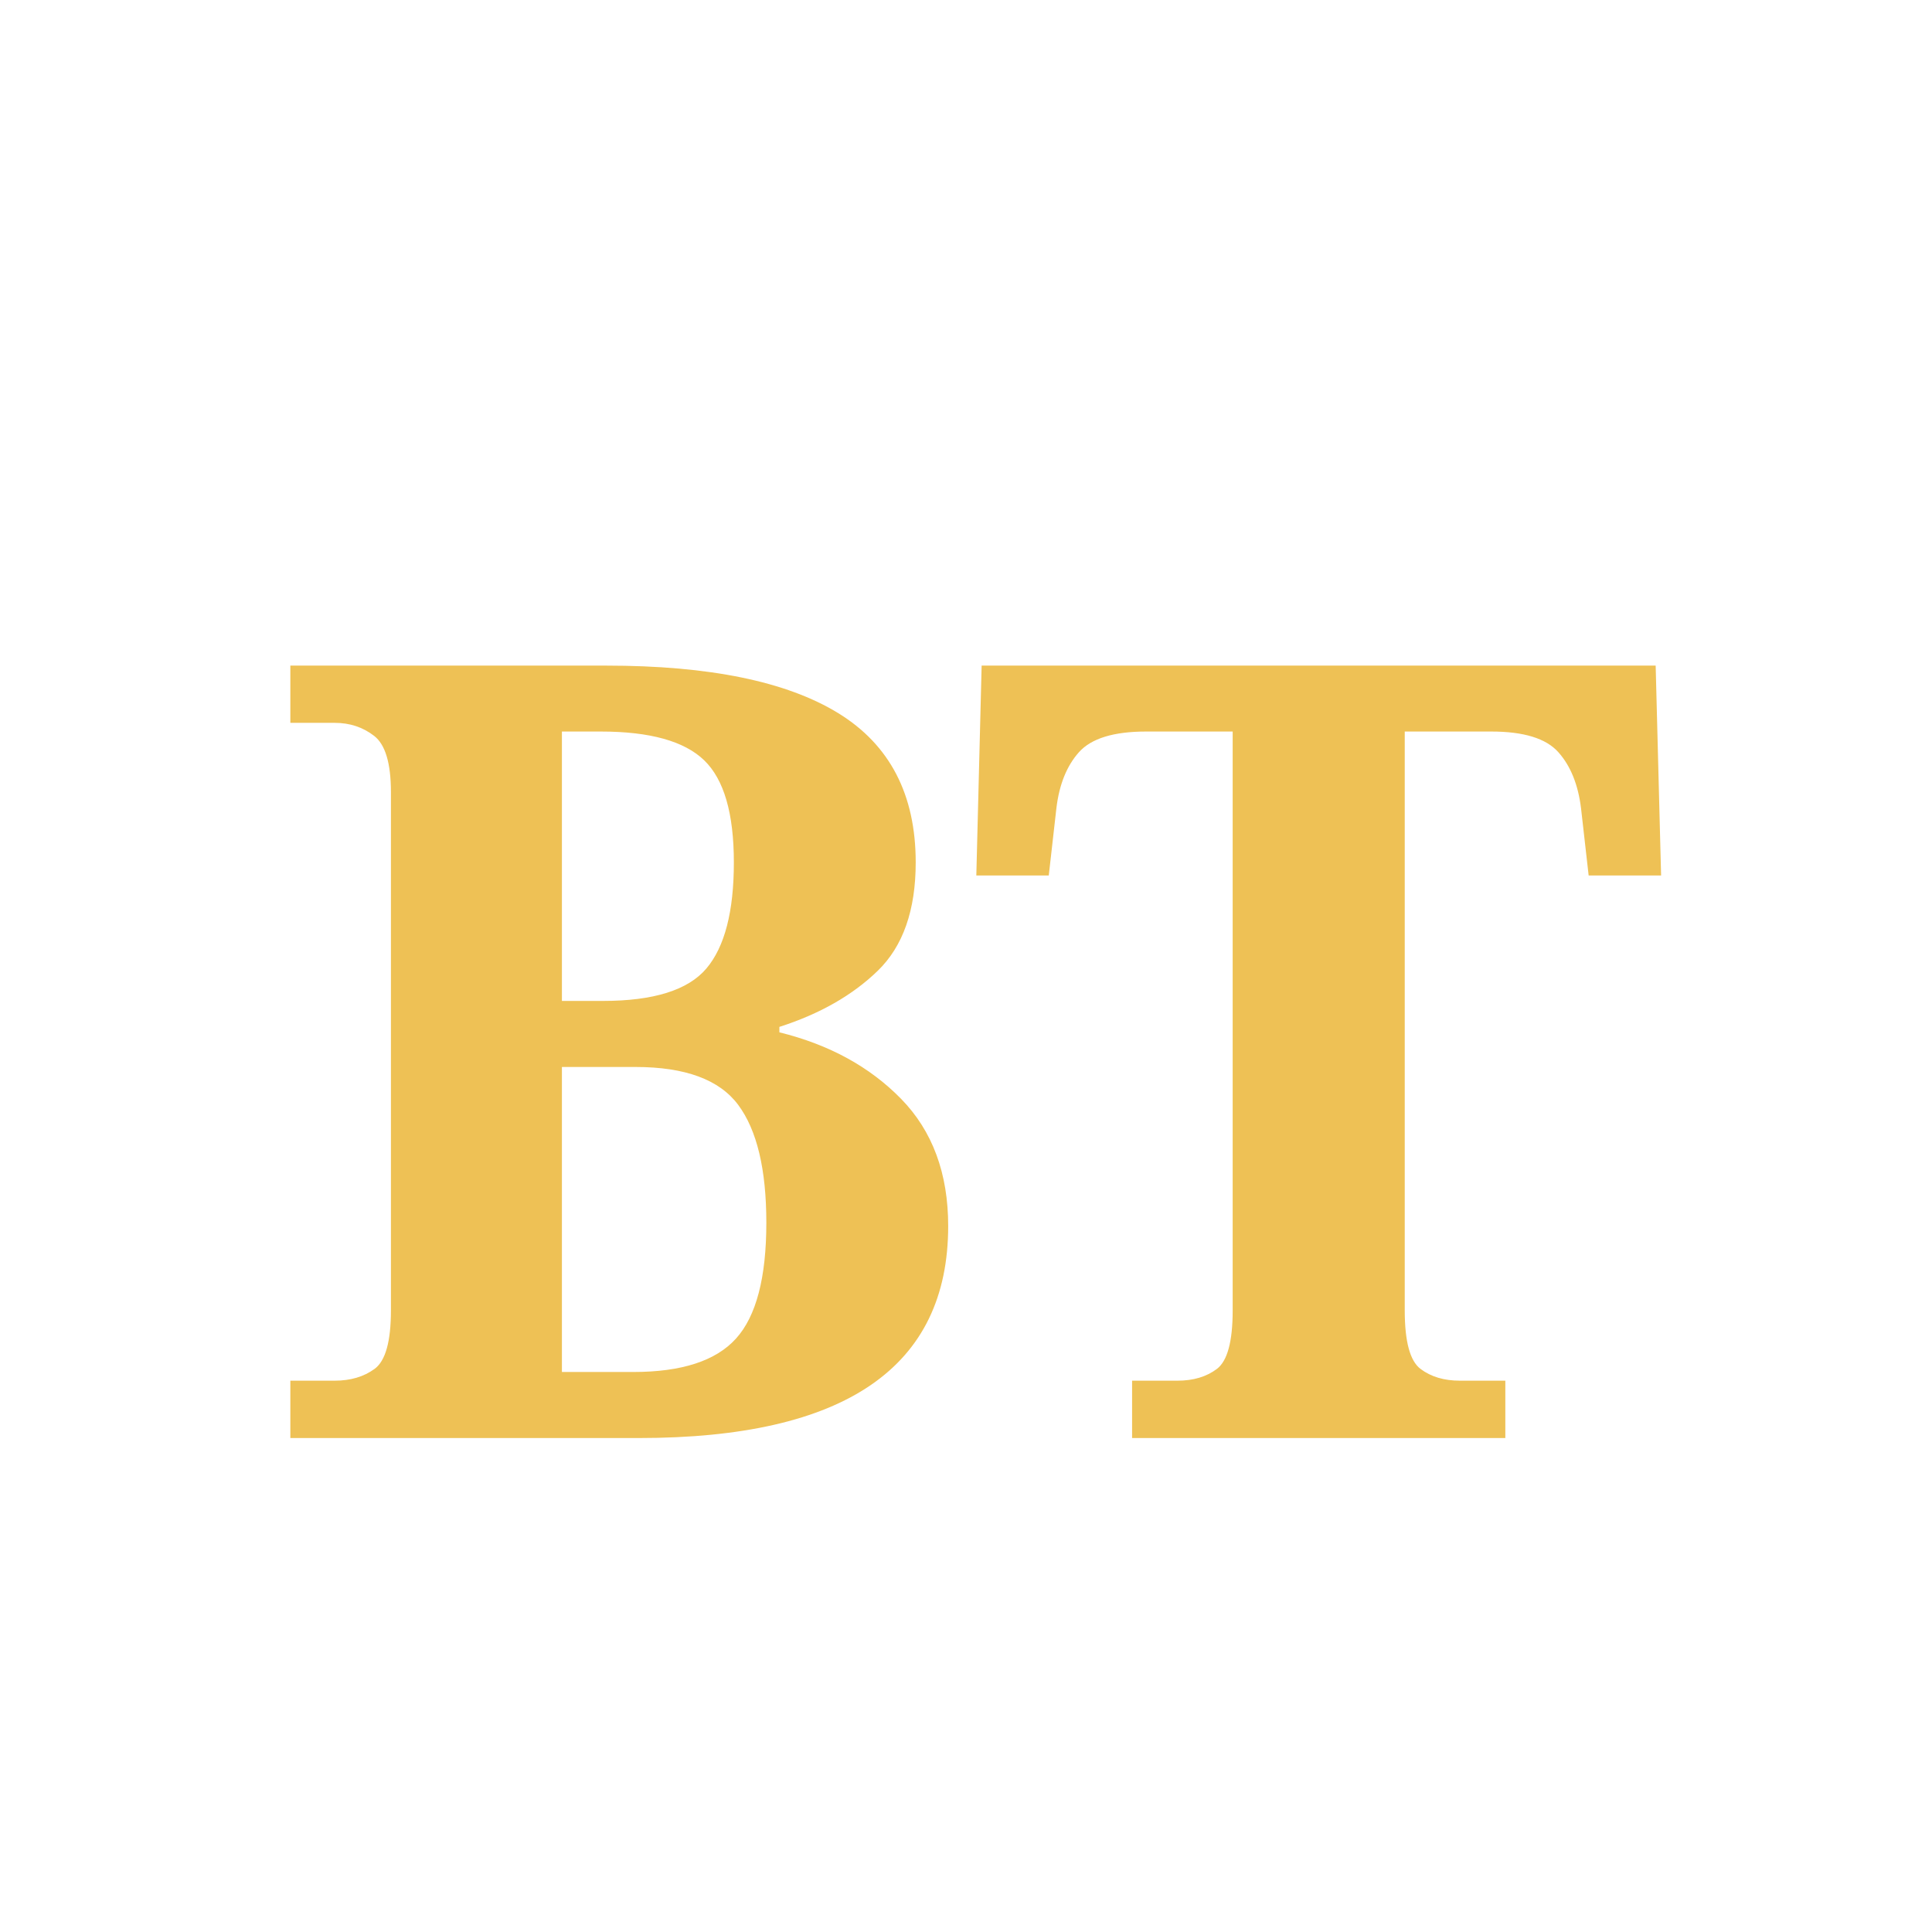
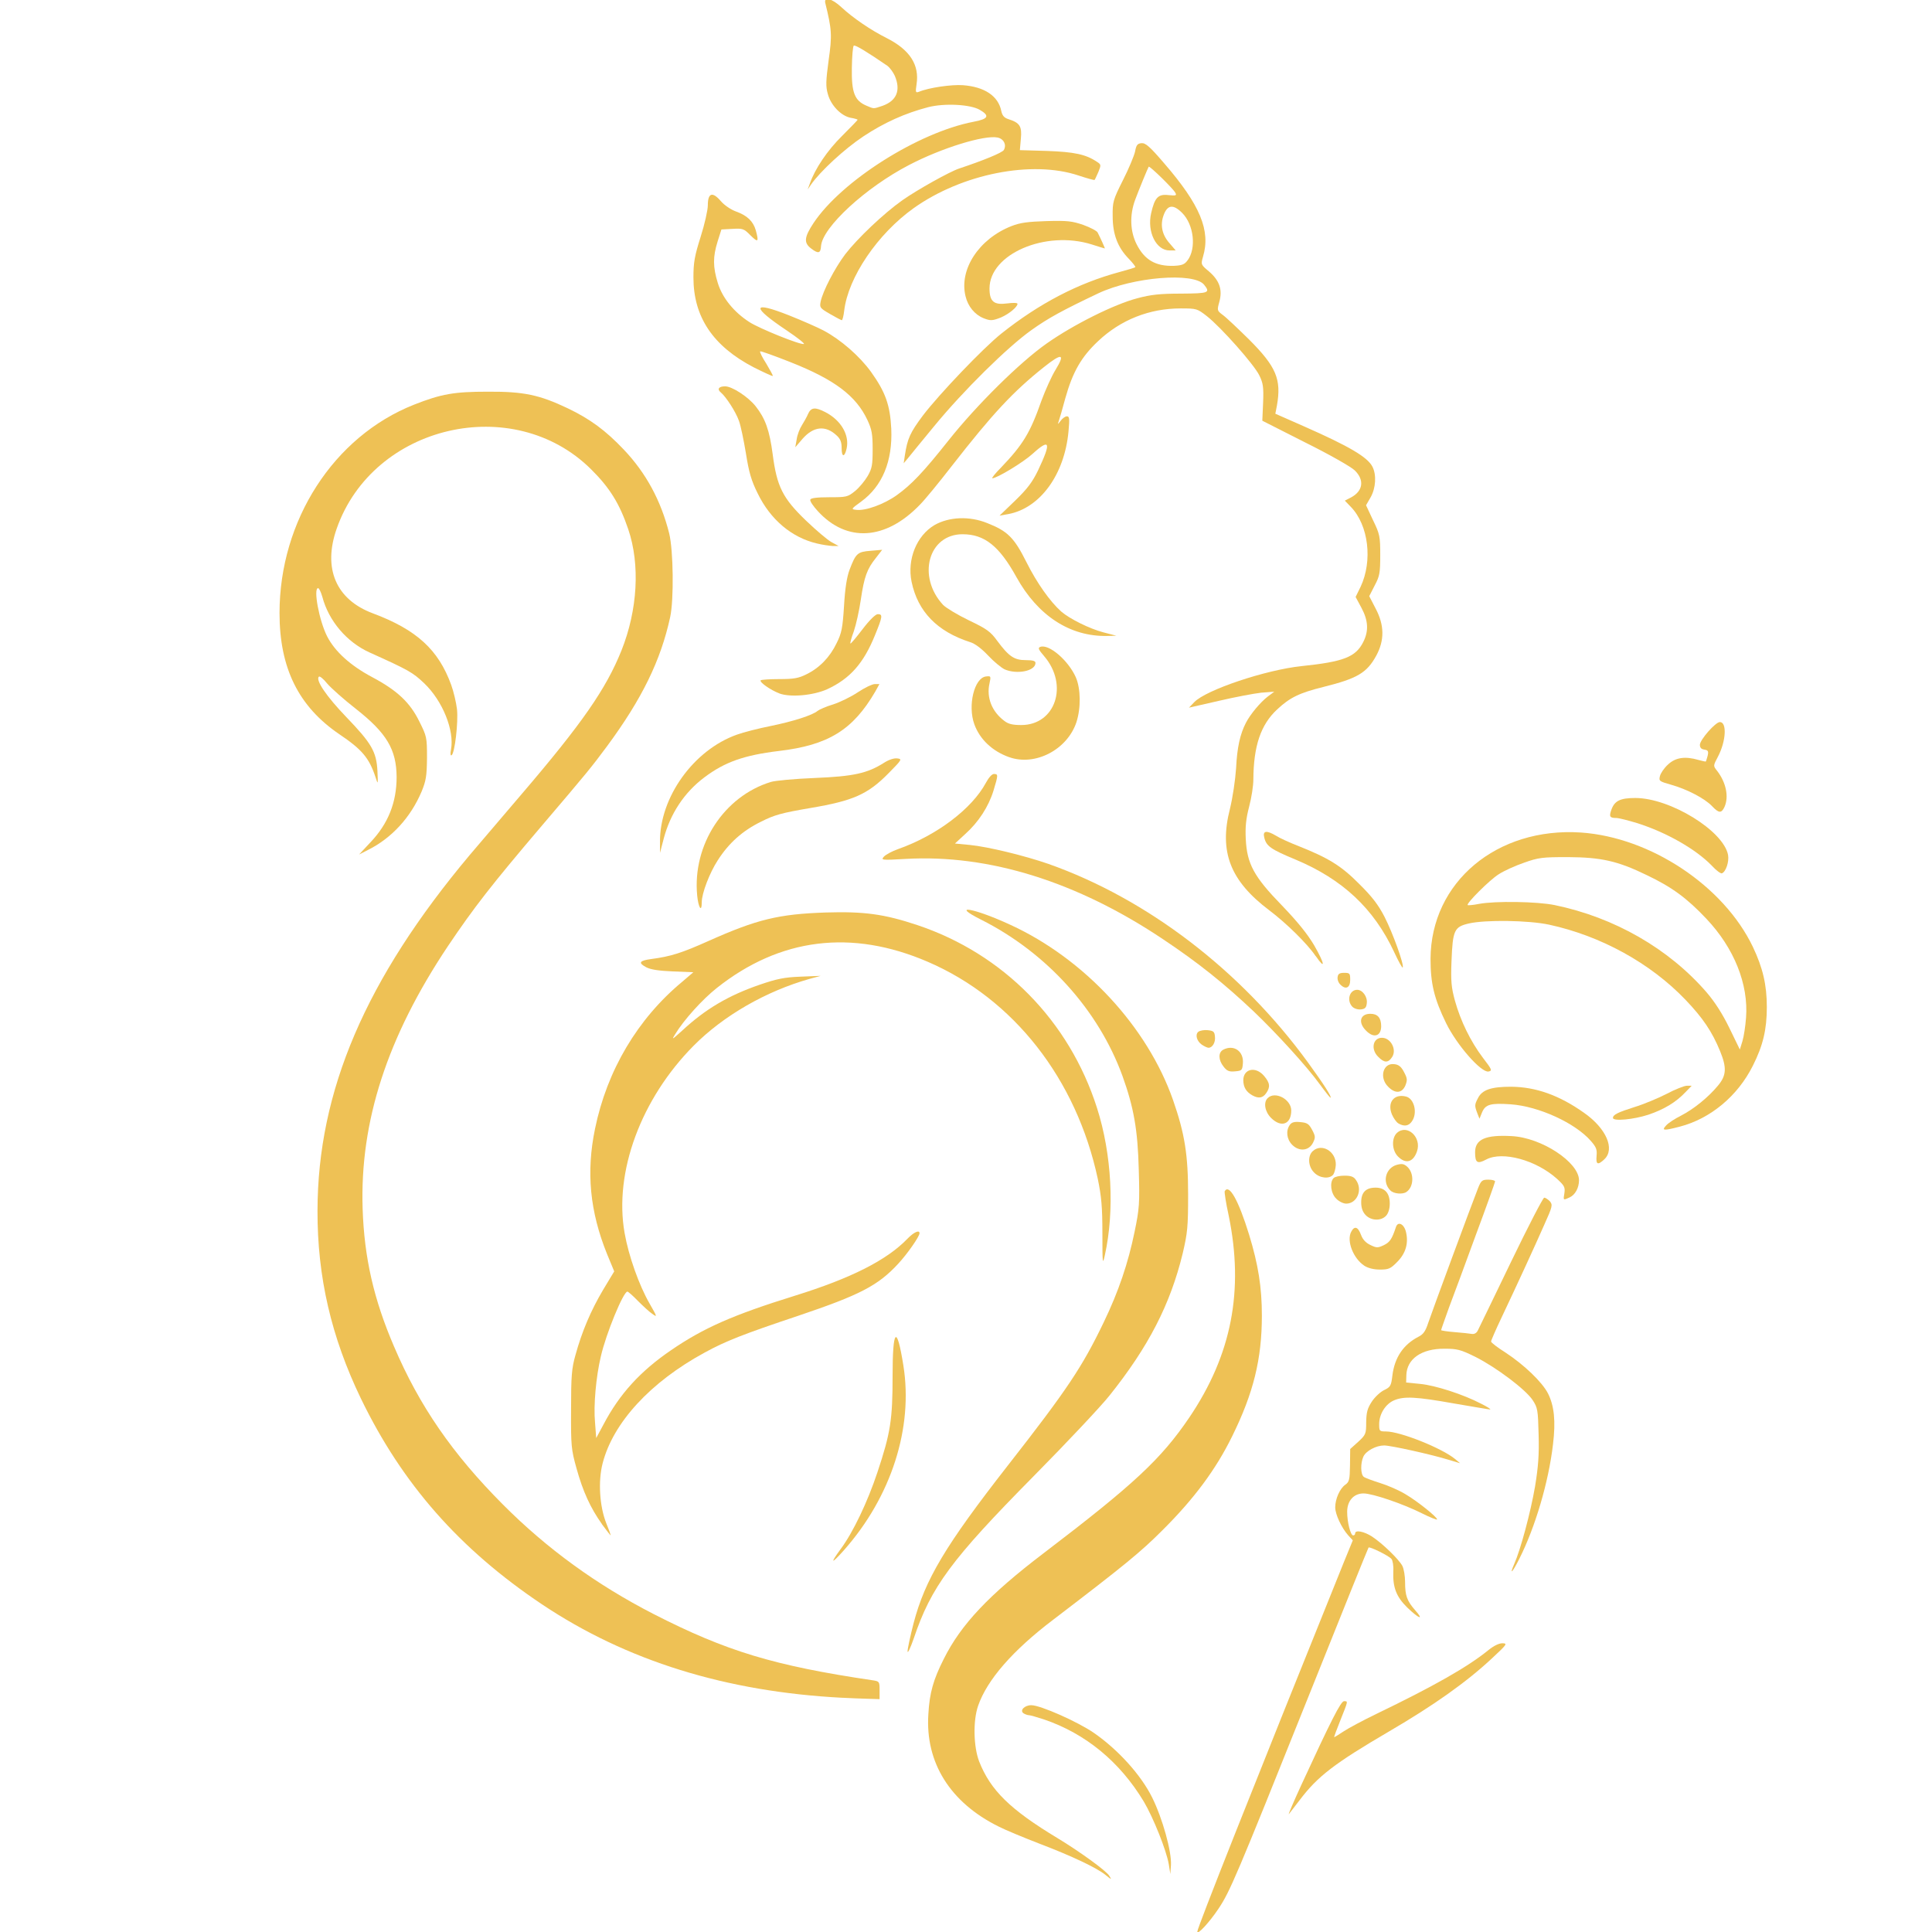
- <svg xmlns="http://www.w3.org/2000/svg" width="250" height="250" viewBox="0 0 250 250">
-   <text x="50%" y="55%" font-family="Playfair Display, serif" font-size="140" font-weight="bold" fill="#eec155" text-anchor="middle" dominant-baseline="middle">BT</text>
+ <svg xmlns="http://www.w3.org/2000/svg" version="1.1" viewBox="1 40 1184 1184">
+   <g fill="#eec155">
+     <path d="M734.77 1223.75 c0 -2.33 33.55 -86.95 90.01 -226.92 l5.27 -12.86 -2.82 -3.06 c-4.04 -4.53 -7.96 -12.86 -7.96 -17.14 0 -5.14 2.82 -11.51 6.12 -13.84 2.45 -1.71 2.82 -3.06 2.94 -11.88 l0.12 -10.04 4.90 -4.41 c4.65 -4.29 4.90 -4.90 4.90 -12 0.12 -6.12 0.73 -8.45 3.43 -12.61 1.84 -2.82 5.27 -6 7.59 -7.10 3.80 -1.84 4.29 -2.57 5.02 -8.82 1.35 -11.14 6.74 -19.10 16.04 -23.88 2.94 -1.47 4.29 -3.43 5.88 -8.33 2.20 -6.61 26.94 -73.48 30.62 -82.78 1.84 -4.65 2.57 -5.14 6.25 -5.14 2.33 0 4.16 0.49 4.16 1.10 0 0.49 -5.27 15.31 -11.76 32.70 -6.37 17.51 -13.84 37.60 -16.53 44.70 -2.57 7.23 -4.78 13.35 -4.78 13.72 0 0.24 3.67 0.86 8.33 1.22 4.53 0.37 9.31 0.86 10.53 1.10 1.59 0.24 2.94 -0.61 3.67 -2.20 0.73 -1.47 9.92 -20.33 20.33 -42 10.41 -21.55 19.59 -39.31 20.33 -39.31 0.73 0 2.20 0.98 3.43 2.20 1.84 2.20 1.71 3.06 -3.43 14.45 -5.76 13.10 -16.29 36 -26.33 57.19 -3.43 7.23 -6.25 13.72 -6.25 14.33 0 0.61 3.92 3.67 8.82 6.74 11.39 7.47 22.53 18.12 26.08 25.10 3.80 7.59 4.78 16.90 3.06 31.11 -2.69 23.15 -10.90 50.94 -20.70 70.29 -4.16 8.33 -6.25 10.41 -3.06 3.06 3.92 -8.82 10.04 -31.72 12.74 -47.39 1.96 -12 2.57 -19.47 2.20 -31.84 -0.37 -15.19 -0.61 -16.53 -3.67 -21.19 -4.29 -6.49 -22.17 -19.96 -35.02 -26.45 -9.18 -4.53 -11.27 -5.02 -18.98 -5.02 -14.08 -0.12 -23.15 6.25 -23.39 16.29 l-0.12 4.41 8.57 0.86 c9.18 0.86 26.33 6.37 37.35 12.12 3.67 1.84 6.25 3.43 5.51 3.55 -0.61 0 -10.53 -1.71 -22.04 -3.67 -23.27 -4.16 -30.62 -4.53 -36.74 -1.96 -5.27 2.20 -9.18 8.45 -9.18 14.57 0 4.29 0.12 4.53 4.16 4.53 8.69 0 34.17 10.16 42.37 16.90 l3.06 2.57 -7.35 -2.20 c-10.29 -3.18 -35.15 -8.69 -39.19 -8.69 -4.90 0 -11.14 3.31 -12.74 6.86 -1.84 4.04 -1.71 10.90 0.24 12.37 0.73 0.61 5.39 2.33 10.04 3.80 4.78 1.47 11.76 4.53 15.55 6.86 7.47 4.41 19.35 13.96 19.35 15.43 0 0.49 -4.29 -1.22 -9.43 -3.80 -11.51 -5.76 -30.13 -12.12 -35.64 -12.12 -6 0 -10.04 4.53 -10.04 11.27 0 6.37 2.08 14.45 3.67 14.45 0.73 0 1.22 -0.49 1.22 -1.22 0 -2.33 5.51 -1.22 10.41 1.96 6.61 4.41 16.29 13.84 18.49 17.88 0.98 1.84 1.71 6.37 1.71 10.04 0 8.20 1.10 11.39 6.12 17.14 5.76 6.49 2.45 5.39 -4.78 -1.59 -6.74 -6.61 -8.94 -12.37 -8.57 -22.17 0.24 -3.31 -0.37 -6.74 -1.10 -7.59 -1.59 -1.96 -13.47 -7.84 -14.08 -6.98 -0.24 0.24 -16.90 41.51 -36.98 91.72 -44.09 110.09 -47.88 118.91 -54.86 129.44 -5.63 8.45 -13.10 16.53 -13.10 14.21z" />
+     <path d="M678.43 1188.97 c-5.27 -4.29 -20.82 -11.63 -39.80 -18.86 -10.16 -3.92 -21.68 -8.69 -25.72 -10.78 -29.64 -14.70 -44.94 -39.19 -42.98 -68.82 0.73 -13.10 3.06 -21.19 9.43 -33.80 10.53 -21.19 27.80 -39.43 61.11 -64.78 55.47 -42.25 72.13 -57.80 89.40 -83.27 25.96 -38.45 33.55 -77.76 24.12 -123.69 -1.71 -7.72 -2.69 -14.45 -2.45 -14.94 2.69 -4.78 8.45 5.51 14.94 26.57 5.63 18.37 7.84 32.33 7.84 49.60 0 26.70 -5.14 47.51 -18.25 74.09 -9.92 20.21 -23.27 38.21 -42.74 57.56 -13.35 13.35 -22.90 21.19 -66.86 54.74 -24.86 18.86 -40.53 36.86 -46.05 52.78 -3.18 9.18 -2.82 24.98 0.61 34.04 6.98 17.76 18.98 29.51 48 47.03 13.59 8.20 29.76 19.96 31.72 23.02 1.71 2.69 1.47 2.57 -2.33 -0.49z" />
+     <path d="M717.25 1182.36 c-1.47 -8.45 -9.43 -28.41 -15.31 -38.33 -14.70 -24.37 -35.64 -41.64 -61.23 -50.33 -4.16 -1.35 -8.33 -2.57 -9.18 -2.57 -0.73 0 -2.20 -0.49 -3.18 -1.10 -2.69 -1.71 0.49 -5.02 4.65 -5.02 5.63 0 28.53 10.16 38.45 17.02 14.82 10.29 28.78 25.72 35.64 39.55 6.37 12.86 12 33.19 11.51 41.39 l-0.37 5.51 -0.98 -6.12z" />
+     <path d="M798.45 1133.99 c18.25 -39.55 24.25 -51.43 26.21 -51.43 2.57 0 2.57 -0.37 -2.20 11.63 -2.33 5.76 -4.04 10.41 -3.80 10.41 0.24 0 2.82 -1.59 5.76 -3.55 2.94 -1.96 11.88 -6.74 19.96 -10.65 35.27 -17.02 56.21 -28.90 68.82 -39.19 3.18 -2.57 6.37 -4.16 8.57 -4.16 3.18 0.12 2.82 0.61 -6.37 9.18 -15.55 14.57 -36 29.02 -63.07 44.82 -33.68 19.72 -43.84 27.55 -54.86 42.13 -3.06 4.04 -6 7.84 -6.61 8.57 -0.61 0.61 2.82 -7.35 7.59 -17.76z" />
+     <path d="M517.40 1080.47 c-71.39 -3.67 -132.50 -22.66 -184.30 -57.31 -50.45 -33.80 -85.60 -73.72 -110.95 -126.13 -18.12 -37.60 -26.70 -74.46 -26.57 -115.11 0.12 -73.35 29.51 -141.93 93.32 -217.98 5.14 -6 19.47 -22.90 31.84 -37.35 36.98 -43.23 51.68 -64.41 61.11 -87.93 9.92 -24.86 11.51 -52.66 4.16 -74.33 -5.27 -15.55 -11.27 -25.35 -22.78 -36.74 -47.64 -47.27 -133.60 -27.31 -155.89 36.37 -8.57 24.37 -0.49 43.47 22.17 51.92 26.82 10.04 40.17 22.29 48 43.84 1.47 4.04 3.06 10.78 3.55 14.94 0.86 7.96 -1.35 26.94 -3.31 28.17 -0.73 0.49 -0.86 -0.98 -0.37 -3.43 2.20 -11.76 -5.14 -29.88 -16.41 -40.66 -7.10 -6.74 -9.55 -8.08 -33.43 -18.86 -14.08 -6.37 -25.10 -19.35 -29.02 -34.17 -0.86 -2.94 -1.96 -5.27 -2.57 -5.27 -3.06 0 0.61 19.84 5.51 29.51 4.78 9.31 14.21 17.88 27.55 24.98 15.43 8.20 23.27 15.55 29.02 27.31 4.53 9.06 4.65 9.67 4.65 22.29 -0.12 11.14 -0.61 13.96 -3.31 20.57 -6.74 15.92 -18.37 28.53 -32.82 35.76 l-5.51 2.82 6.86 -7.35 c11.02 -11.51 16.16 -24.61 16.16 -40.17 -0.12 -16.90 -6.12 -26.94 -24.98 -41.76 -7.23 -5.63 -15.06 -12.61 -17.51 -15.43 -2.33 -2.94 -4.65 -4.78 -5.14 -4.29 -2.20 2.08 4.65 12.12 16.78 24.74 15.43 16.04 18.49 21.19 19.10 33.06 0.37 8.57 0.37 8.57 -1.22 3.67 -3.92 -11.76 -8.33 -16.90 -22.17 -26.21 -24.98 -17.02 -36.62 -40.53 -36.62 -74.21 0 -56.82 33.19 -108.26 82.42 -127.73 16.78 -6.61 24.61 -7.96 45.31 -7.96 22.04 -0.12 31.59 1.96 48.86 10.16 13.84 6.61 23.39 13.72 34.41 25.35 13.72 14.45 22.78 31.35 27.80 51.31 2.57 10.53 2.94 40.53 0.61 51.31 -5.76 26.57 -17.27 50.09 -38.58 78.99 -9.80 13.23 -12.12 16.04 -40.17 48.98 -30.74 36.13 -41.51 49.96 -57.56 73.84 -37.11 55.60 -53.88 107.28 -52.17 160.67 0.98 30.25 6.86 55.72 19.23 84.50 15.55 36.49 35.88 65.88 66.74 96.87 27.06 27.19 57.56 49.23 92.09 66.99 44.94 23.02 74.33 31.84 134.83 40.78 3.80 0.61 3.92 0.86 3.92 6 l0 5.51 -7.59 -0.24 c-4.29 -0.12 -11.02 -0.37 -15.06 -0.61z" />
+     <path d="M557.20 1051.94 c0 -1.71 1.71 -9.43 3.67 -17.14 7.10 -26.94 19.47 -47.64 57.80 -96.74 36.49 -46.66 45.56 -60.37 58.66 -87.56 9.18 -18.98 15.06 -36.49 18.98 -55.60 2.94 -14.21 3.18 -17.27 2.57 -38.09 -0.61 -24.37 -3.06 -38.21 -10.04 -57.56 -14.70 -40.29 -46.41 -75.44 -86.58 -95.64 -19.47 -9.80 -4.16 -7.10 18 3.18 45.31 20.82 84.01 62.58 99.68 107.52 7.10 20.45 9.18 33.31 9.18 57.80 0 19.84 -0.37 23.39 -3.31 36 -7.59 31.23 -20.94 57.19 -44.82 87.07 -5.02 6.37 -26.08 28.78 -46.66 49.60 -50.45 51.07 -62.70 67.72 -73.35 99.32 -2.08 6 -3.80 9.55 -3.80 7.84z" />
+     <path d="M516.17 989.36 c7.72 -10.41 16.53 -29.02 22.53 -47.03 8.08 -24.25 9.31 -32.33 9.31 -59.15 0 -29.15 2.57 -31.72 6.61 -6.37 6.12 38.21 -7.35 80.33 -36.37 113.15 -7.84 8.82 -8.82 8.57 -2.08 -0.61z" />
+     <path d="M369.83 973.93 c-6.98 -9.80 -11.63 -19.96 -15.55 -34.17 -3.18 -11.39 -3.43 -13.59 -3.31 -36 0 -20.45 0.37 -25.23 2.69 -33.31 3.92 -14.33 9.43 -27.31 16.90 -39.92 l6.86 -11.39 -4.41 -10.65 c-10.53 -26.08 -12.86 -50.21 -7.35 -76.78 7.35 -35.76 26.08 -67.35 53.39 -90.01 l6.86 -5.88 -12.37 -0.49 c-8.69 -0.37 -13.72 -1.10 -16.53 -2.57 -5.02 -2.69 -4.29 -4.04 3.06 -5.02 12 -1.59 18.61 -3.67 35.27 -11.14 29.64 -13.23 42.86 -16.41 71.64 -17.39 23.63 -0.73 36 0.98 56.21 7.72 52.66 17.63 93.07 58.66 110.09 112.05 9.06 28.29 10.90 62.94 4.78 90.38 -1.35 6.12 -1.47 5.02 -1.47 -13.47 0 -16.29 -0.61 -22.66 -2.82 -33.43 -13.10 -61.23 -51.56 -110.34 -104.09 -132.99 -46.78 -20.21 -90.74 -14.70 -129.44 16.04 -8.82 6.98 -20.21 19.59 -25.47 28.29 -2.33 3.67 -1.96 3.43 4.16 -2.08 14.33 -13.35 28.53 -21.68 47.76 -28.29 10.41 -3.55 14.94 -4.53 24.98 -4.90 l12.25 -0.49 -6.74 1.84 c-26.82 7.59 -52.78 22.53 -71.03 40.90 -32.33 32.57 -48.98 77.52 -42.37 114.87 2.45 13.96 8.82 31.96 15.31 43.23 4.78 8.33 4.78 8.57 1.59 6.25 -1.84 -1.22 -5.76 -4.90 -8.82 -7.96 -2.94 -3.06 -5.88 -5.63 -6.37 -5.63 -2.45 0 -13.10 25.72 -16.29 39.80 -2.94 12.37 -4.53 30.13 -3.55 40.29 l0.73 9.67 4.53 -8.45 c9.80 -18.61 22.53 -32.57 41.39 -45.43 19.84 -13.59 37.84 -21.55 75.68 -33.31 34.66 -10.78 56.45 -21.80 69.19 -35.02 3.92 -4.04 7.35 -5.51 7.35 -3.31 0 1.96 -7.59 12.86 -13.23 18.86 -12.25 13.23 -23.39 18.98 -60.74 31.59 -34.41 11.51 -44.94 15.68 -57.68 22.66 -33.19 18 -56.21 42.98 -62.58 67.97 -2.82 11.02 -1.84 26.21 2.20 36.49 1.71 4.16 2.94 7.59 2.69 7.59 -0.12 0 -2.57 -3.18 -5.39 -6.98z" />
+     <path d="M837.14 815.71 c-6.86 -4.53 -11.02 -15.31 -8.08 -20.82 1.96 -3.80 4.16 -3.18 6 1.84 1.10 2.94 2.94 4.90 5.76 6.25 3.80 1.84 4.53 1.84 8.20 0.12 3.80 -1.84 5.02 -3.80 7.47 -11.14 1.22 -3.67 4.90 -1.96 6.12 2.94 1.71 6.98 -0.12 13.23 -5.39 18.49 -4.04 4.16 -5.27 4.65 -10.53 4.65 -3.80 0 -7.23 -0.86 -9.55 -2.33z" />
+     <path d="M837.88 784.61 c-1.84 -1.96 -2.69 -4.41 -2.69 -7.84 0 -6 2.82 -8.94 8.82 -8.94 5.63 0 8.69 3.31 8.69 9.80 0 3.06 -0.86 5.88 -2.20 7.35 -3.06 3.43 -9.31 3.18 -12.61 -0.37z" />
+     <path d="M819.88 774.57 c-3.31 -3.18 -4.16 -10.04 -1.59 -12.61 0.86 -0.86 3.80 -1.47 6.61 -1.47 4.04 0 5.76 0.61 7.10 2.69 4.29 6 0.61 14.45 -6 14.45 -1.71 0 -4.53 -1.35 -6.12 -3.06z" />
+     <path d="M959.73 771.14 c0.49 -3.55 0 -4.53 -4.53 -8.69 -12.74 -11.51 -33.43 -17.14 -43.35 -11.88 -5.51 2.94 -6.86 2.08 -6.86 -4.41 0 -7.96 6.37 -10.78 22.29 -9.92 18.37 0.86 41.39 16.04 41.39 27.06 0 4.65 -2.33 8.94 -5.76 10.53 -4.04 1.84 -3.92 1.84 -3.18 -2.69z" />
+     <path d="M853.06 769.54 c-5.14 -5.02 -2.94 -13.72 3.92 -15.68 3.18 -0.86 4.41 -0.61 6.37 1.10 4.41 3.92 4.16 12.49 -0.49 15.55 -2.33 1.59 -7.84 1.10 -9.80 -0.98z" />
+     <path d="M806.41 758.65 c-3.80 -3.67 -4.16 -10.29 -0.86 -13.23 5.51 -5.02 14.33 0.24 14.08 8.45 -0.12 2.33 -0.86 5.02 -1.59 6 -2.33 2.82 -8.33 2.20 -11.63 -1.22z" />
+     <path d="M979.44 748.36 c0.37 -3.92 -0.24 -5.39 -3.43 -9.06 -9.67 -11.14 -32.08 -21.31 -49.11 -22.53 -12.37 -0.86 -15.55 0 -17.63 4.90 l-1.59 3.92 -1.35 -3.43 c-1.71 -4.53 -1.71 -5.14 0.49 -9.31 2.57 -5.02 8.08 -6.86 20.21 -6.86 15.31 0.12 29.64 5.27 44.82 16.04 13.59 9.55 18.98 22.17 12.37 28.41 -4.04 3.80 -5.27 3.31 -4.78 -2.08z" />
+     <path d="M857.84 748.85 c-3.92 -3.80 -4.16 -11.39 -0.73 -14.57 6.25 -5.63 15.31 2.69 12.25 11.39 -2.33 6.61 -6.86 7.84 -11.51 3.18z" />
+     <path d="M792.93 741.62 c-3.43 -3.43 -4.04 -8.69 -1.47 -12.25 1.10 -1.59 2.82 -2.08 6.37 -1.71 4.16 0.37 5.27 0.98 7.23 4.65 2.08 3.92 2.20 4.78 0.61 7.96 -2.45 5.02 -8.45 5.63 -12.74 1.35z" />
+     <path d="M1022.06 729.74 c1.22 -1.47 5.39 -4.16 9.06 -6 7.84 -4.04 16.65 -11.14 22.66 -18.37 5.27 -6.25 5.51 -11.02 1.35 -21.19 -4.90 -12 -10.65 -20.45 -21.19 -31.47 -21.55 -22.53 -51.92 -39.19 -83.64 -46.05 -12.61 -2.69 -38.94 -3.06 -49.11 -0.73 -8.94 2.08 -9.92 4.04 -10.65 23.02 -0.49 12.37 -0.12 16.16 2.08 24.25 3.43 12.37 9.55 24.98 17.14 35.02 5.63 7.35 5.88 7.96 3.43 8.45 -4.53 0.73 -19.35 -16.16 -25.96 -29.64 -7.35 -15.06 -9.55 -24.37 -9.55 -39.43 0.24 -47.03 40.66 -80.82 92.21 -77.40 42.62 2.94 87.44 32.70 105.32 70.05 6.12 12.86 8.57 23.39 8.57 36.86 0 13.84 -2.33 23.63 -8.57 36 -9.31 18.61 -25.96 32.45 -44.82 37.35 -9.92 2.57 -11.27 2.45 -8.33 -0.73z m48.98 -66.01 c1.59 -20.57 -7.35 -42.74 -24.25 -60.62 -12 -12.74 -21.19 -19.47 -36.62 -26.82 -17.88 -8.69 -27.92 -10.90 -48.25 -11.02 -15.68 0 -18 0.24 -26.94 3.43 -5.39 1.84 -12.37 5.02 -15.55 7.10 -5.51 3.43 -19.96 17.88 -18.98 18.86 0.24 0.24 3.43 0 6.98 -0.73 9.92 -1.84 35.51 -1.47 46.29 0.73 36.74 7.59 69.93 26.70 93.07 53.39 5.14 6 9.80 13.23 14.08 22.04 l6.37 13.10 1.59 -5.14 c0.86 -2.82 1.84 -9.31 2.20 -14.33z" />
+     <path d="M858.08 728.52 c-1.35 -0.73 -3.06 -3.31 -4.04 -5.51 -3.06 -7.35 1.22 -12.86 8.57 -11.02 5.14 1.22 7.23 10.16 3.67 15.19 -1.96 2.94 -4.78 3.31 -8.20 1.35z" />
+     <path d="M779.95 725.09 c-3.80 -3.80 -4.78 -9.43 -2.08 -12.12 4.53 -4.53 14.45 0.73 14.45 7.59 0 8.45 -6.12 10.78 -12.37 4.53z" />
+     <path d="M989.48 725.09 c0 -1.96 3.06 -3.43 13.10 -6.61 5.63 -1.71 14.45 -5.39 19.72 -8.08 5.27 -2.82 10.90 -5.02 12.49 -5.02 l2.94 0 -3.67 3.80 c-5.88 6.25 -13.10 10.65 -22.90 13.96 -8.94 2.94 -21.68 4.16 -21.68 1.96z" />
+     <path d="M768.44 711.25 c-3.80 -2.20 -5.39 -4.90 -5.51 -9.18 0 -7.10 7.59 -8.82 12.74 -2.69 3.67 4.29 3.92 6.86 1.22 10.65 -2.08 2.94 -4.65 3.31 -8.45 1.22z" />
+     <path d="M809.83 704.52 c-7.84 -10.90 -26.57 -31.35 -40.41 -44.58 -18.12 -17.14 -34.17 -30 -55.47 -44.21 -52.78 -35.39 -106.91 -52.29 -157.97 -49.35 -14.94 0.86 -15.19 0.73 -13.23 -1.47 1.22 -1.22 5.02 -3.31 8.57 -4.53 23.88 -8.45 45.31 -24.74 53.88 -40.66 1.71 -3.18 3.67 -5.39 4.90 -5.39 2.69 0 2.69 0.49 -0.24 10.16 -3.06 9.92 -9.18 19.35 -17.39 26.70 l-6.25 5.76 9.06 0.86 c11.27 1.10 33.80 6.61 48.25 11.63 60.62 21.43 118.05 65.39 159.08 121.73 9.80 13.47 14.94 21.55 13.72 21.55 -0.24 0 -3.18 -3.67 -6.49 -8.20z" />
+     <path d="M851.72 705.99 c-5.63 -5.51 -3.18 -14.70 3.67 -13.84 2.69 0.24 4.29 1.47 6 4.78 2.08 3.92 2.20 4.90 0.86 8.33 -2.08 4.78 -6.25 5.14 -10.53 0.73z" />
+     <path d="M750.81 693.62 c-3.18 -4.04 -3.31 -8.57 -0.24 -10.29 6.49 -3.43 12.74 0.86 12.12 8.33 -0.37 4.29 -0.61 4.53 -4.78 4.90 -3.67 0.37 -5.02 -0.24 -7.10 -2.94z" />
+     <path d="M845.59 687.62 c-4.65 -4.53 -3.31 -11.63 2.33 -11.63 5.39 0 9.18 7.23 6.25 11.76 -2.45 3.80 -4.90 3.67 -8.57 -0.12z" />
+     <path d="M737.58 680.27 c-3.18 -2.20 -4.29 -6.25 -2.20 -7.96 0.98 -0.73 3.55 -1.22 5.76 -0.98 3.43 0.37 4.16 0.86 4.41 3.80 0.49 3.55 -1.47 6.98 -3.92 6.98 -0.73 0 -2.57 -0.86 -4.04 -1.84z" />
+     <path d="M838.25 671.70 c-5.14 -5.02 -3.80 -10.41 2.57 -10.41 4.41 0 6.61 2.45 6.61 7.59 0 6.12 -4.53 7.59 -9.18 2.82z" />
+     <path d="M829.80 657 c-3.67 -3.80 -1.84 -10.41 2.94 -10.41 3.31 0 6.37 4.29 5.88 8.20 -0.24 2.69 -1.10 3.55 -3.55 3.80 -1.84 0.24 -4.16 -0.49 -5.27 -1.59z" />
+     <path d="M822.45 643.41 c-1.22 -1.10 -1.96 -3.18 -1.71 -4.65 0.24 -1.96 1.22 -2.57 4.04 -2.57 3.43 0 3.67 0.37 3.67 4.29 0 4.90 -2.69 6.25 -6 2.94z" />
+     <path d="M855.39 623.45 c-12.49 -26.70 -31.59 -44.58 -60.50 -56.70 -15.06 -6.25 -17.88 -8.20 -19.10 -13.47 -1.10 -4.29 1.47 -4.53 7.23 -1.10 2.08 1.35 8.20 4.16 13.59 6.25 18.49 7.35 26.33 12.12 37.35 23.27 7.96 7.84 11.76 12.86 15.55 20.21 5.02 9.80 12 29.15 11.14 30.98 -0.24 0.61 -2.57 -3.67 -5.27 -9.43z" />
+     <path d="M807.26 625.90 c-5.02 -7.47 -18 -20.21 -28.41 -28.04 -23.88 -18 -30.86 -35.76 -24.12 -62.09 1.71 -6.98 3.31 -17.76 3.80 -25.10 0.61 -12.61 2.45 -20.82 6 -27.68 2.69 -5.27 8.94 -12.74 13.47 -16.16 l3.92 -2.94 -7.96 0.61 c-4.41 0.49 -16.16 2.69 -26.08 5.02 l-18.25 4.16 3.31 -3.43 c7.23 -7.47 43.60 -19.72 65.76 -22.04 25.72 -2.69 33.06 -5.51 37.72 -14.70 3.43 -6.74 3.18 -13.10 -1.10 -21.06 l-3.55 -6.61 3.06 -6.25 c7.47 -15.92 4.90 -37.72 -6 -48.98 l-3.67 -3.80 3.80 -1.96 c7.35 -3.92 8.33 -10.65 2.33 -16.53 -2.20 -2.20 -15.80 -9.92 -30.37 -17.14 l-26.33 -13.35 0.49 -11.14 c0.37 -9.55 0 -11.88 -2.33 -16.65 -3.18 -6.61 -23.27 -29.27 -32.08 -36.25 -6 -4.65 -6.25 -4.78 -16.16 -4.78 -19.10 0 -36.74 6.98 -50.58 20.08 -10.29 9.67 -15.55 18.86 -20.08 35.02 -1.71 6.37 -3.55 12.74 -4.04 14.08 -0.73 2.08 -0.61 2.08 1.22 -0.37 1.10 -1.47 2.82 -2.69 3.80 -2.69 1.59 0 1.71 1.47 0.98 9.31 -2.45 26.45 -17.39 46.90 -36.74 50.58 l-5.51 0.98 9.67 -9.31 c7.47 -7.23 10.53 -11.39 13.96 -18.49 8.20 -17.27 7.35 -19.84 -3.43 -10.04 -5.63 5.14 -21.80 14.94 -24.61 14.94 -0.61 0 1.71 -2.94 5.14 -6.37 13.59 -14.21 18 -21.31 24.98 -41.27 2.33 -6.25 6.12 -14.82 8.69 -18.98 6 -9.80 3.80 -10.29 -7.10 -1.59 -19.10 15.19 -31.59 28.66 -56.70 60.86 -7.59 9.80 -16.29 20.45 -19.47 23.63 -20.94 21.68 -44.70 23.27 -62.46 3.92 -2.82 -3.06 -5.02 -6.25 -4.65 -7.10 0.24 -0.98 4.04 -1.47 11.51 -1.47 10.65 0 11.39 -0.12 15.92 -3.80 2.57 -2.08 6 -6.25 7.72 -9.18 2.69 -4.65 3.06 -6.86 3.06 -16.41 0 -9.31 -0.49 -12.12 -3.18 -17.88 -6.98 -14.94 -20.21 -24.86 -47.15 -35.51 -9.92 -3.92 -18.37 -6.98 -18.61 -6.61 -0.37 0.37 1.35 3.80 3.80 7.59 2.33 3.92 4.16 7.23 3.92 7.47 -0.24 0.24 -5.51 -2.20 -11.63 -5.27 -24.98 -12.98 -36.98 -30.86 -36.98 -55.11 0 -9.18 0.73 -13.23 4.41 -24.86 2.45 -7.72 4.41 -16.41 4.41 -19.35 0 -7.59 2.82 -8.57 7.96 -2.57 2.20 2.57 6.25 5.27 9.31 6.37 6.86 2.45 10.53 6 12.12 11.51 1.96 7.23 1.47 7.72 -3.18 3.18 -4.04 -4.16 -4.78 -4.41 -11.14 -4.04 l-6.74 0.37 -2.33 7.35 c-2.94 9.43 -2.94 15.55 0.12 25.47 2.82 9.18 9.92 17.88 19.47 24 6.12 3.92 31.23 14.08 33.31 13.35 0.61 -0.24 -4.04 -3.92 -10.41 -8.20 -22.17 -14.82 -21.55 -18.37 1.35 -9.31 7.96 3.18 17.51 7.35 21.19 9.31 10.53 5.63 22.04 15.68 29.02 25.35 8.82 12.37 11.63 20.21 12.37 34.78 0.86 19.84 -5.39 35.15 -18.49 44.70 -6.25 4.53 -6.25 4.65 -2.94 5.02 5.63 0.73 17.02 -3.43 24.74 -8.94 9.06 -6.49 16.29 -14.08 31.84 -33.68 17.14 -21.55 43.47 -47.64 60.01 -59.27 16.29 -11.51 41.51 -24.12 55.72 -27.80 8.20 -2.20 13.96 -2.82 26.70 -2.82 17.14 -0.12 18.12 -0.49 14.08 -5.51 -6.49 -7.72 -43.47 -4.65 -64.66 5.27 -21.92 10.41 -30.74 15.19 -41.02 22.53 -14.57 10.29 -42 37.35 -59.76 59.03 -7.47 9.06 -14.70 17.88 -16.04 19.59 l-2.57 3.06 0.73 -4.90 c1.59 -10.29 3.18 -13.84 11.14 -24.49 9.92 -12.98 36.86 -41.27 48.13 -50.21 23.15 -18.37 46.78 -30.74 72.25 -37.60 5.02 -1.35 9.43 -2.69 9.67 -2.94 0.37 -0.24 -1.47 -2.57 -3.92 -5.14 -6.86 -6.98 -9.92 -15.06 -9.92 -26.08 -0.12 -8.82 0.24 -10.04 6.25 -22.04 3.55 -6.98 6.86 -14.94 7.47 -17.63 0.73 -4.04 1.47 -4.90 3.92 -5.14 2.45 -0.24 5.14 2.08 13.84 12.25 22.17 25.59 28.66 41.39 23.88 57.31 -1.35 4.78 -1.35 4.90 3.67 9.06 6.49 5.63 8.33 11.14 6.37 18.49 -1.47 5.27 -1.47 5.51 1.96 8.08 1.96 1.35 9.18 8.20 16.16 15.06 16.78 16.78 19.96 24.49 17.14 40.53 l-0.98 5.02 17.51 7.72 c28.04 12.37 38.94 18.86 42 24.74 2.57 5.02 2.08 13.10 -1.10 18.74 l-2.82 4.90 4.29 9.18 c4.16 8.57 4.41 9.92 4.41 21.43 0 11.02 -0.37 12.86 -3.43 18.61 l-3.31 6.49 3.92 7.59 c5.39 10.16 5.51 19.47 0.37 28.90 -5.76 10.53 -11.63 13.96 -32.21 19.10 -14.82 3.67 -20.70 6.49 -28.53 13.84 -10.04 9.31 -14.45 22.41 -14.57 42.98 0 3.67 -1.10 11.02 -2.57 16.53 -1.96 7.47 -2.45 12.61 -2.08 19.84 0.73 15.31 5.02 23.15 22.17 40.78 9.43 9.80 15.68 17.51 19.72 24.37 6.49 11.27 7.23 15.68 0.98 6.61z m-78.50 -426.29 c5.51 -7.35 3.92 -21.92 -3.31 -29.15 -5.39 -5.39 -8.94 -5.02 -11.27 1.22 -2.33 6.12 -1.10 12.25 3.67 17.51 l3.67 4.29 -3.80 0 c-8.20 0 -13.84 -11.39 -11.27 -22.78 2.20 -9.67 4.29 -11.88 10.65 -11.14 4.65 0.49 5.14 0.24 4.16 -1.47 -1.35 -2.57 -15.80 -16.65 -16.29 -15.92 -0.61 0.98 -6 14.08 -8.33 20.33 -3.43 9.31 -3.06 19.23 0.86 27.06 4.90 9.80 11.76 13.72 23.02 13.35 4.78 -0.24 6.49 -0.86 8.20 -3.31z" />
+     <path d="M428.25 588.67 c-2.94 -30.98 16.41 -60.62 45.07 -69.44 2.69 -0.86 14.82 -1.96 26.94 -2.45 23.76 -0.98 32.21 -2.82 42.49 -9.31 2.82 -1.84 6.12 -2.94 8.08 -2.69 3.18 0.37 2.94 0.73 -5.27 9.06 -12.74 12.98 -21.68 16.90 -47.76 21.31 -17.76 3.06 -22.04 4.16 -30.49 8.45 -11.27 5.51 -19.72 13.10 -26.45 23.63 -5.02 7.72 -9.80 20.21 -9.80 25.72 0 6.61 -2.08 3.31 -2.82 -4.29z" />
+     <path d="M1050.10 570.55 c-9.80 -10.16 -27.92 -20.45 -45.68 -26.08 -5.63 -1.71 -11.39 -3.18 -12.98 -3.18 -3.92 0 -4.41 -0.86 -2.94 -5.02 1.96 -5.51 5.39 -7.23 14.70 -7.23 21.31 0 54.01 20.08 56.82 34.90 0.73 4.16 -1.35 10.41 -3.80 11.27 -0.73 0.24 -3.55 -1.84 -6.12 -4.65z" />
+     <path d="M405.47 555.97 c-0.24 -27.31 20.57 -56.33 47.15 -65.76 4.04 -1.47 13.23 -3.80 20.57 -5.27 13.84 -2.82 25.72 -6.61 28.90 -9.31 1.10 -0.86 5.27 -2.69 9.43 -3.92 4.16 -1.35 11.02 -4.65 15.19 -7.47 4.04 -2.69 8.82 -5.02 10.41 -5.02 l2.82 0 -2.57 4.65 c-13.72 23.51 -28.78 32.82 -59.15 36.37 -21.19 2.57 -33.06 6.74 -45.56 16.16 -12.25 9.18 -20.82 22.17 -24.86 37.35 l-2.33 8.94 0 -6.74z" />
+     <path d="M1050.22 534.05 c-4.53 -4.78 -15.43 -10.41 -24.98 -13.10 -7.35 -2.08 -7.72 -2.33 -6.98 -5.27 0.37 -1.71 2.57 -5.02 4.90 -7.10 4.65 -4.41 10.53 -5.27 18.86 -2.82 2.33 0.61 4.29 1.10 4.41 0.86 0.12 -0.12 0.61 -1.71 1.10 -3.55 0.61 -2.69 0.24 -3.31 -1.96 -3.67 -1.96 -0.24 -2.82 -1.22 -2.82 -2.94 0 -3.06 9.55 -13.96 12.25 -13.96 4.41 0 3.80 11.63 -1.10 21.06 -3.06 5.76 -3.06 5.76 -0.61 8.82 5.51 7.10 7.35 15.92 4.53 22.17 -1.84 3.92 -3.43 3.92 -7.59 -0.49z" />
+     <path d="M619.53 504.05 c-10.41 -3.67 -18.12 -11.02 -21.43 -20.21 -4.16 -11.51 0 -28.41 7.10 -29.27 3.06 -0.37 3.18 -0.24 2.20 4.29 -1.96 8.57 1.47 17.27 9.06 22.90 2.45 1.96 5.14 2.57 10.41 2.57 20.94 0 29.15 -24.49 14.08 -42.13 -3.55 -4.16 -4.04 -5.14 -2.45 -5.76 5.27 -1.96 17.14 8.20 21.80 18.61 3.06 7.10 3.18 18.86 0.37 27.55 -5.63 16.90 -25.35 27.06 -41.15 21.43z" />
+     <path d="M478.70 464.98 c-5.51 -2.08 -12.49 -6.98 -11.51 -8.08 0.49 -0.37 5.63 -0.73 11.39 -0.73 8.82 0 11.76 -0.49 16.65 -2.94 7.96 -3.92 14.33 -10.41 18.49 -19.10 3.06 -6.12 3.67 -9.18 4.53 -22.78 0.61 -10.65 1.71 -17.76 3.43 -22.29 3.80 -9.92 4.78 -10.90 12.86 -11.51 l7.10 -0.61 -3.80 4.90 c-5.51 6.86 -7.23 11.63 -9.31 25.72 -0.98 6.74 -2.94 15.43 -4.29 19.35 -1.47 3.92 -2.33 7.23 -2.08 7.47 0.24 0.24 3.55 -3.67 7.47 -8.82 4.29 -5.63 7.96 -9.18 9.31 -9.18 3.18 0 2.94 1.47 -1.71 12.86 -6.98 17.27 -15.31 26.70 -29.39 33.19 -8.57 3.80 -22.41 5.02 -29.15 2.57z" />
+     <path d="M616.59 450.17 c-1.96 -0.98 -6.49 -4.65 -10.04 -8.45 -3.92 -4.16 -8.08 -7.35 -11.02 -8.20 -20.21 -6.49 -32.08 -18.74 -35.88 -36.98 -2.82 -13.72 3.06 -28.29 14.08 -34.78 8.82 -5.02 21.31 -5.63 32.21 -1.22 12.49 4.90 16.53 8.82 24.12 24 6.37 12.74 14.45 24.12 21.31 30.25 5.27 4.53 17.39 10.53 25.84 12.74 l7.96 2.08 -5.63 0.12 c-22.78 0.49 -42.49 -12.37 -55.60 -36 -10.53 -19.10 -19.59 -26.33 -33.06 -26.33 -20.94 0 -28.04 25.96 -11.88 43.35 1.84 1.84 8.94 6.12 15.80 9.43 11.02 5.27 13.23 6.86 17.39 12.61 7.10 9.55 10.41 11.76 17.39 11.76 4.41 0 6 0.49 6 1.71 0 5.02 -11.39 7.23 -18.98 3.92z" />
+     <path d="M501.48 373.02 c-15.43 -3.67 -28.41 -14.70 -36.13 -30.62 -3.92 -7.84 -5.39 -12.98 -7.23 -24.61 -1.35 -8.08 -3.18 -17.02 -4.29 -19.96 -1.96 -5.51 -7.84 -14.57 -11.02 -17.27 -2.57 -2.08 -1.35 -3.80 2.57 -3.80 4.29 0 14.21 6.49 18.74 12.25 5.88 7.47 8.45 14.57 10.41 29.39 2.57 19.84 6.12 26.94 20.57 40.78 6.25 6 13.23 11.88 15.55 13.10 l4.29 2.33 -3.67 0 c-1.96 -0.12 -6.37 -0.73 -9.80 -1.59z" />
+     <path d="M516.79 314.72 c0 -3.80 -0.73 -5.76 -3.18 -7.96 -6.74 -6.25 -14.08 -5.51 -20.82 2.20 l-4.41 5.14 0.86 -4.90 c0.37 -2.69 1.84 -6.49 3.18 -8.57 1.22 -1.96 3.06 -5.14 3.80 -6.98 1.84 -4.04 4.29 -4.29 10.53 -1.10 9.55 4.90 14.94 13.96 13.10 22.29 -1.22 5.51 -3.06 5.51 -3.06 -0.12z" />
+     <path d="M509.68 232.43 c-6.12 -3.55 -6.49 -3.92 -5.76 -7.59 1.35 -6.49 8.69 -20.57 15.06 -29.02 7.47 -9.67 23.51 -24.98 35.15 -33.19 9.06 -6.37 29.02 -17.51 34.66 -19.35 14.70 -4.90 26.45 -9.67 27.43 -11.39 1.71 -3.18 0 -6.74 -3.80 -7.59 -8.08 -1.71 -34.29 6.37 -54.25 16.78 -26.70 13.84 -53.15 38.21 -54.01 49.72 -0.24 4.53 -1.71 4.90 -6.25 1.35 -4.41 -3.43 -4.04 -6.86 1.71 -15.55 17.27 -25.84 64.17 -55.47 97.97 -61.97 9.18 -1.71 10.16 -3.67 3.80 -7.35 -5.76 -3.31 -21.55 -4.16 -31.59 -1.59 -14.08 3.67 -26.94 9.43 -39.68 17.88 -11.63 7.72 -26.45 21.43 -32.08 29.51 l-2.08 3.06 1.35 -3.67 c3.18 -9.06 10.65 -20.21 19.72 -29.15 5.27 -5.27 9.55 -9.67 9.55 -9.92 0 -0.24 -1.96 -0.86 -4.29 -1.22 -5.76 -1.10 -12.12 -7.59 -13.96 -14.57 -1.35 -4.65 -1.22 -7.96 0.49 -20.70 2.20 -15.43 1.96 -18.74 -2.08 -35.15 -0.86 -4.04 4.29 -2.57 9.80 2.57 7.10 6.61 18 14.08 28.04 19.10 13.96 7.10 19.96 16.29 18.12 28.17 -0.73 5.02 -0.61 5.39 1.47 4.65 6.12 -2.57 20.08 -4.53 26.94 -4.04 13.23 0.98 21.68 6.61 23.51 15.80 0.61 2.82 1.71 4.16 4.41 5.02 6.98 2.20 8.33 4.41 7.59 12 l-0.61 6.98 16.78 0.49 c16.53 0.61 23.63 2.08 30.37 6.61 2.69 1.71 2.69 1.96 0.98 6.25 -1.10 2.45 -2.08 4.65 -2.33 4.90 -0.24 0.24 -4.65 -0.98 -9.80 -2.69 -28.53 -9.55 -71.39 -1.10 -101.03 19.96 -22.17 15.80 -40.17 42.37 -42.62 62.82 -0.37 3.31 -1.10 6 -1.47 5.88 -0.37 0 -3.67 -1.71 -7.23 -3.80z m32.21 -127.60 c8.57 -3.06 11.27 -9.43 7.47 -18.37 -0.98 -2.20 -3.06 -5.02 -4.53 -6.12 -12.12 -8.33 -19.72 -12.98 -20.57 -12.37 -0.61 0.24 -1.10 6.49 -1.22 13.72 -0.24 15.06 1.71 19.96 8.82 23.02 4.90 2.08 4.16 2.08 10.04 0.12z" />
+     <path d="M603.73 235 c-5.39 -2.20 -9.55 -7.23 -11.02 -13.47 -4.04 -16.41 8.20 -35.15 28.17 -42.98 5.27 -2.08 9.92 -2.69 21.43 -3.06 12.86 -0.37 15.68 0 22.53 2.33 4.41 1.59 8.33 3.67 8.82 4.65 1.71 3.31 4.65 9.80 4.41 9.80 -0.12 0 -3.80 -1.10 -7.96 -2.45 -28.41 -8.94 -62.70 5.88 -62.70 26.94 0 8.08 2.69 10.29 10.90 9.18 3.67 -0.49 6.25 -0.37 6.25 0.24 0 1.96 -5.27 6.25 -10.04 8.33 -5.27 2.08 -6.49 2.20 -10.78 0.49z" />
+   </g>
</svg>
